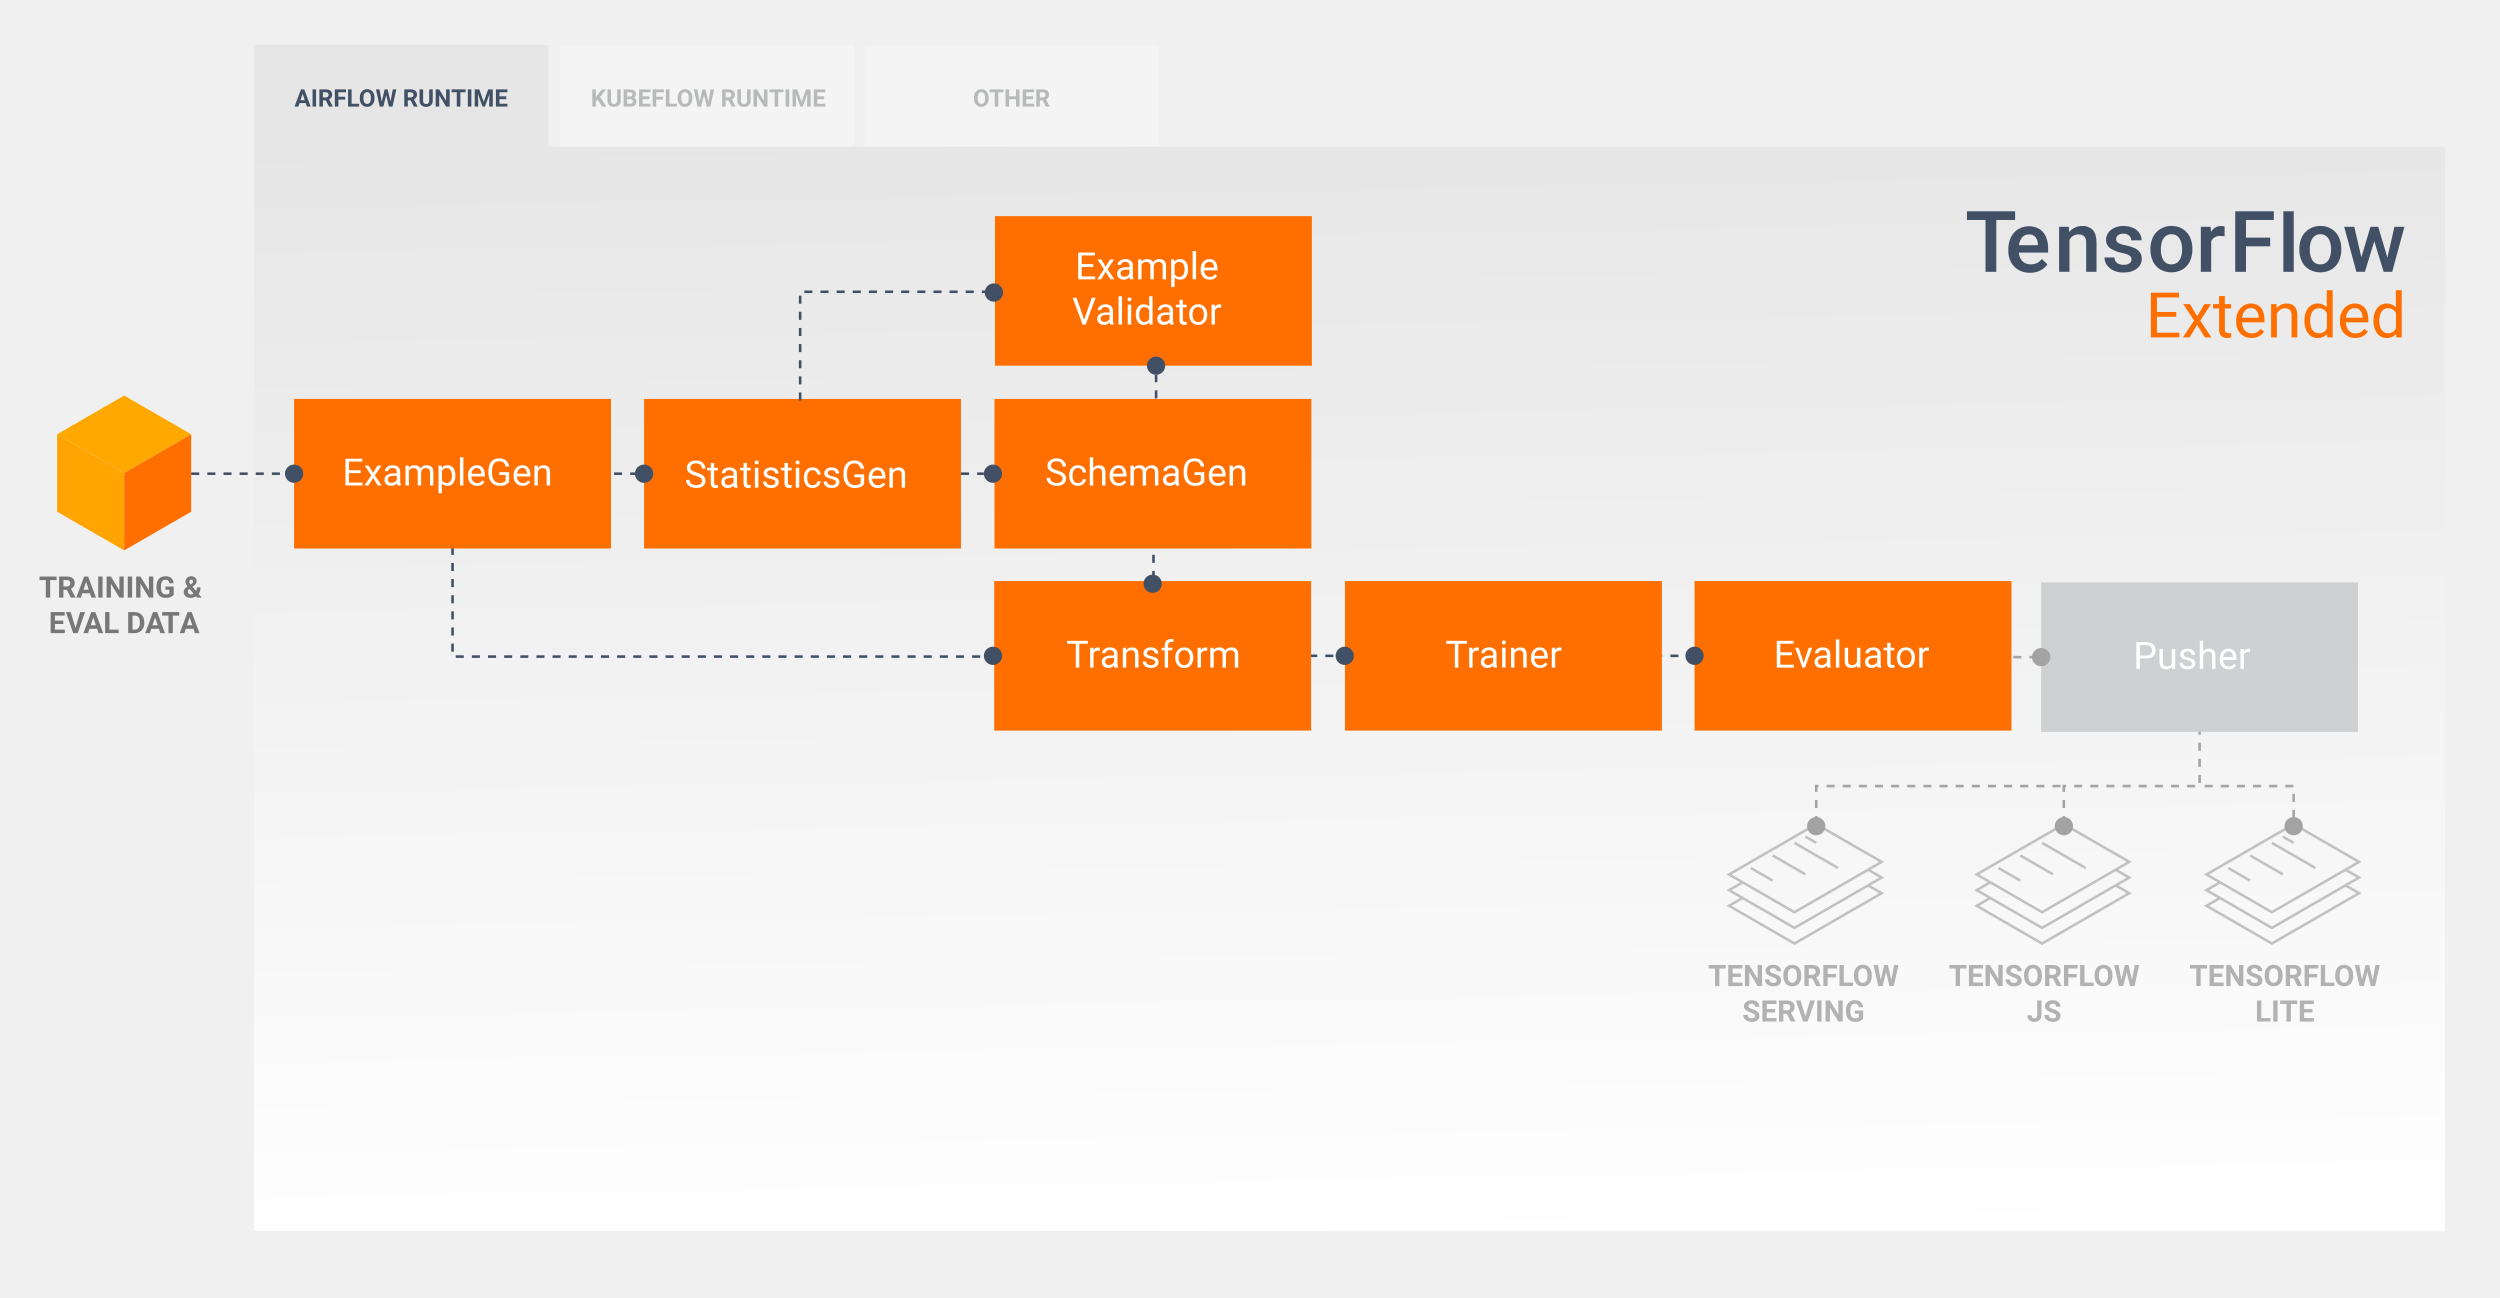
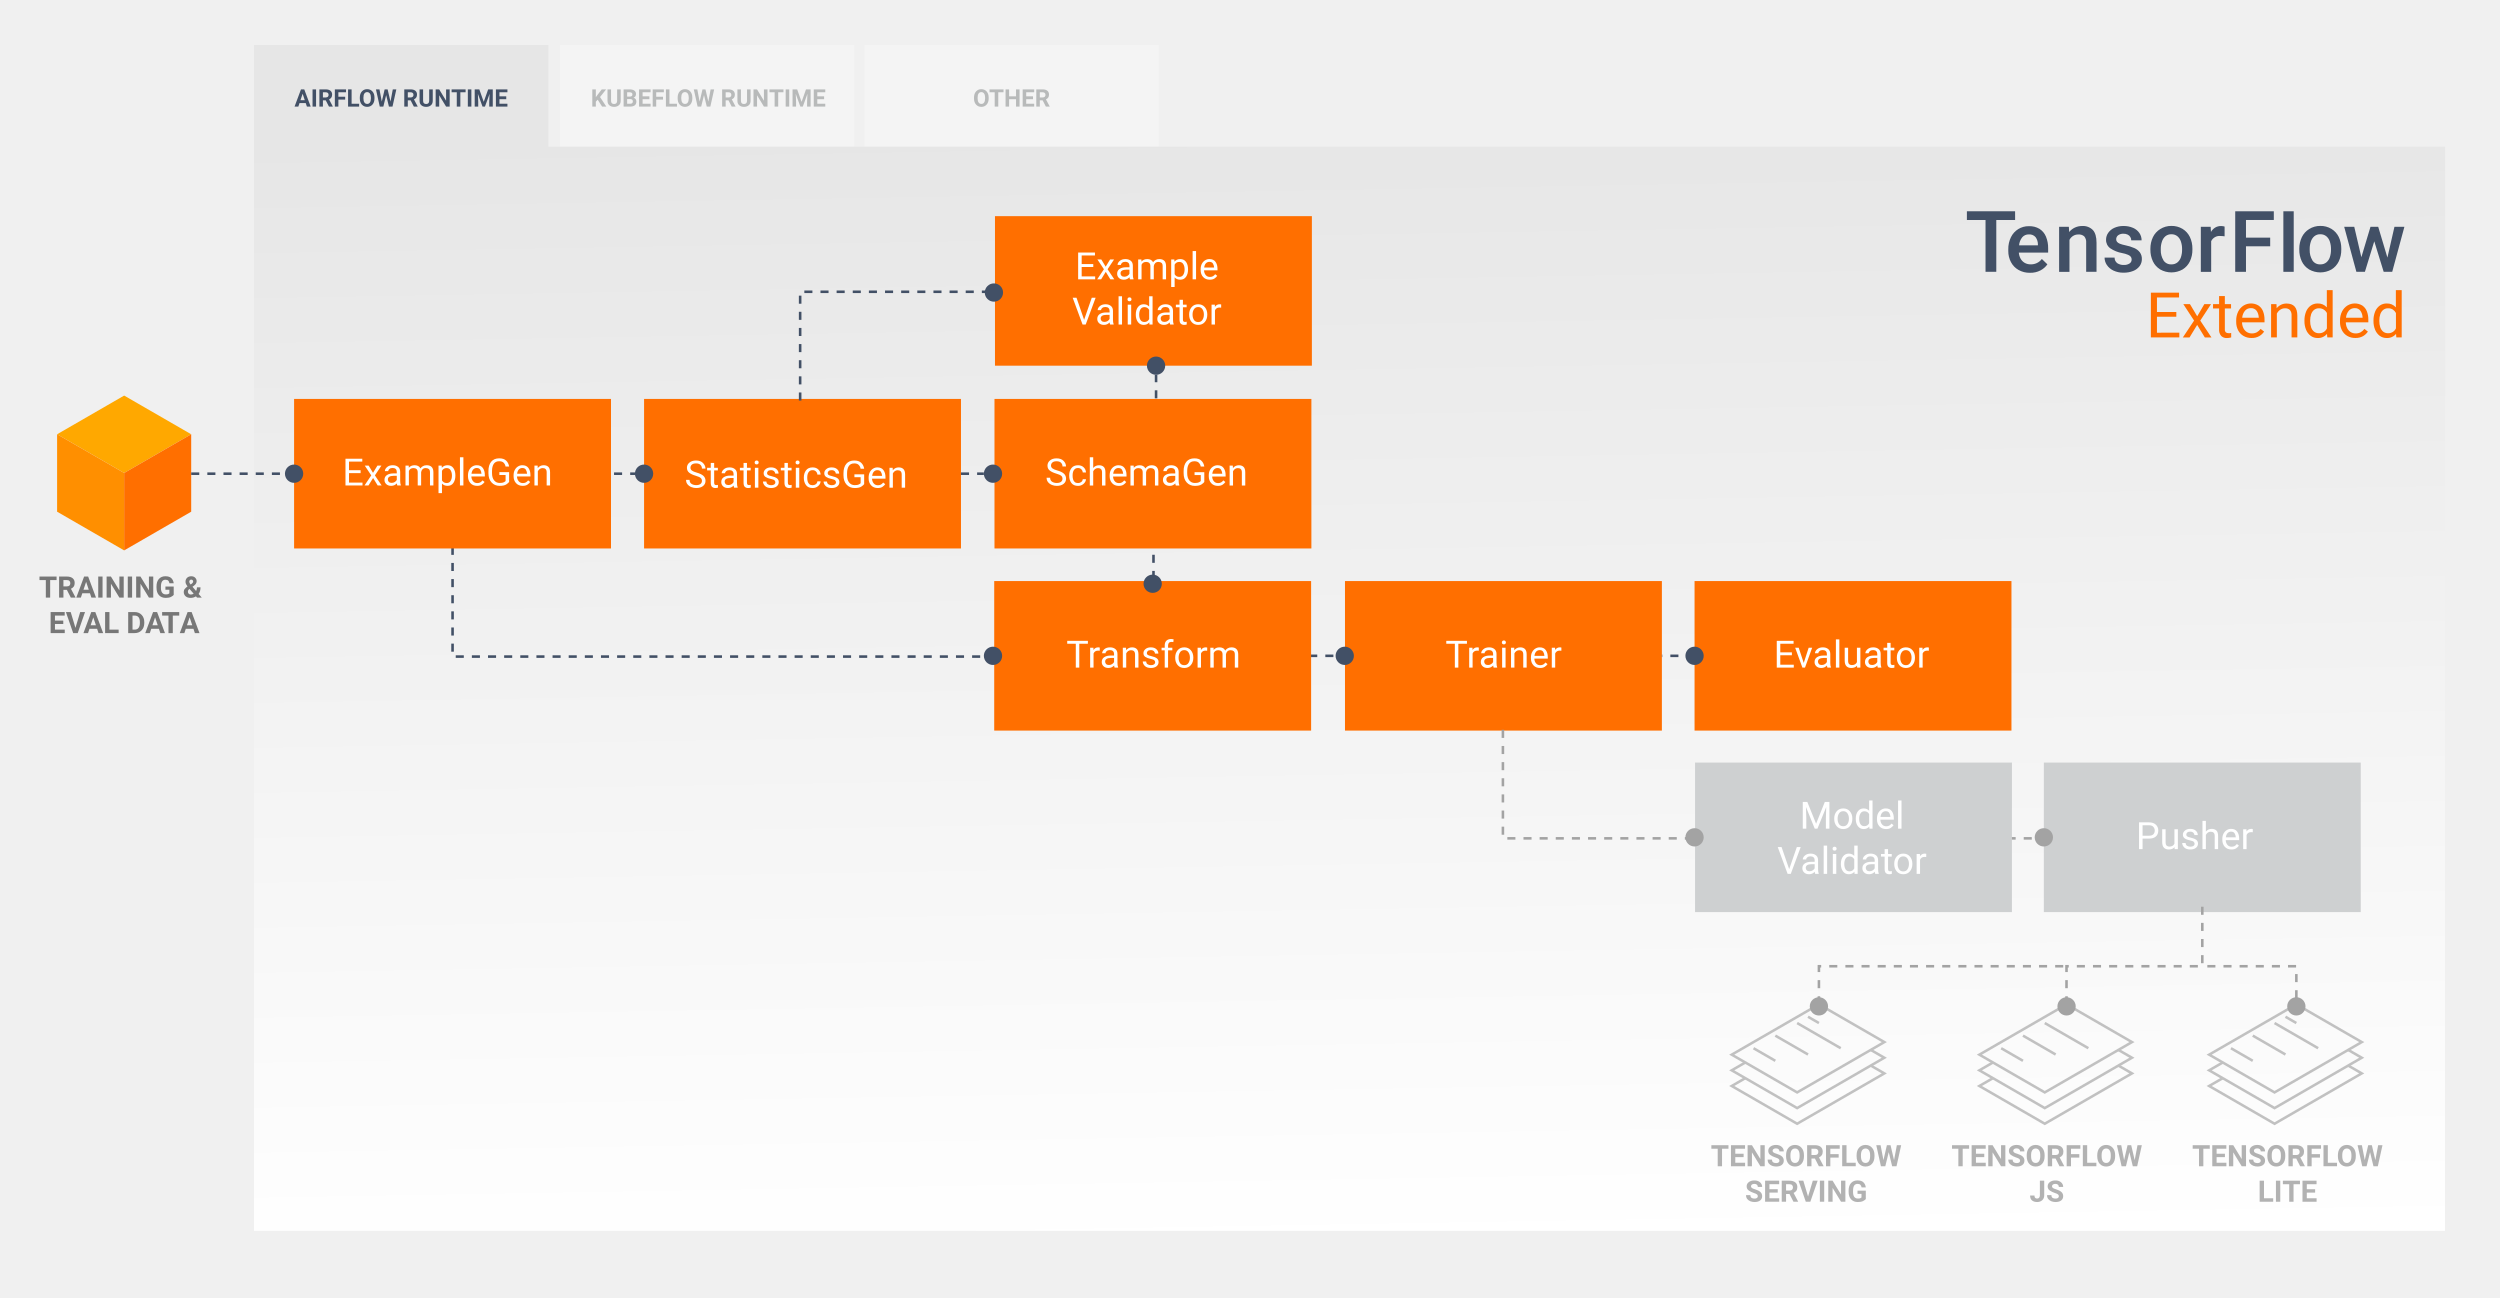
<svg xmlns="http://www.w3.org/2000/svg" id="svg161" viewBox="0 0 929.55 482.34">
  <defs>
-     <style>.cls-1{fill:#f4f4f4;}.cls-2{fill:url(#linear-gradient);}.cls-3{fill:url(#linear-gradient-2);}.cls-4,.cls-9{font-size:11px;}.cls-4{fill:#b2b2b2;}.cls-15,.cls-19,.cls-4,.cls-9{font-family:Roboto-Bold, Roboto;font-weight:700;}.cls-5{letter-spacing:-0.03em;}.cls-6{letter-spacing:0em;}.cls-7{letter-spacing:-0.01em;}.cls-8{letter-spacing:0em;}.cls-9{fill:#777;}.cls-10{letter-spacing:0em;}.cls-11{letter-spacing:0.01em;}.cls-12{letter-spacing:-0.06em;}.cls-13{letter-spacing:-0.01em;}.cls-14{letter-spacing:-0.06em;}.cls-15,.cls-19{font-size:9px;}.cls-15,.cls-26{fill:#425066;}.cls-16{letter-spacing:-0.03em;}.cls-17{letter-spacing:0em;}.cls-18{letter-spacing:0em;}.cls-19{fill:#b8baba;}.cls-20{letter-spacing:0em;}.cls-21{letter-spacing:-0.03em;}.cls-22{letter-spacing:0em;}.cls-23{fill:#ffa800;}.cls-24{fill:#ffa400;}.cls-25{fill:#ff6f00;}.cls-27{font-size:14px;fill:#fff;font-family:Roboto-Regular, Roboto;}.cls-28{letter-spacing:-0.02em;}.cls-29{letter-spacing:-0.01em;}.cls-30,.cls-31,.cls-37,.cls-38{fill:none;stroke-miterlimit:10;stroke-width:0.96px;}.cls-30{stroke:#c1c1c1;}.cls-31{stroke:#425066;}.cls-31,.cls-37,.cls-38{stroke-dasharray:3 3;}.cls-32{letter-spacing:-0.03em;}.cls-33{letter-spacing:-0.02em;}.cls-34{letter-spacing:-0.01em;}.cls-35{letter-spacing:-0.01em;}.cls-36{fill:#a3a3a3;}.cls-37{stroke:#a3a3a3;}.cls-38{stroke:#a5a5a5;}.cls-39{fill:#ced0d1;}</style>
+     <style>.cls-1{fill:#f4f4f4;}.cls-2{fill:url(#linear-gradient);}.cls-3{fill:url(#linear-gradient-2);}.cls-4,.cls-9{font-size:11px;}.cls-4{fill:#b2b2b2;}.cls-15,.cls-19,.cls-4,.cls-9{font-family:Roboto-Bold, Roboto;font-weight:700;}.cls-5{letter-spacing:-0.03em;}.cls-6{letter-spacing:0em;}.cls-7{letter-spacing:-0.01em;}.cls-8{letter-spacing:0em;}.cls-9{fill:#777;}.cls-10{letter-spacing:0em;}.cls-11{letter-spacing:0.01em;}.cls-12{letter-spacing:-0.06em;}.cls-13{letter-spacing:-0.01em;}.cls-14{letter-spacing:-0.06em;}.cls-15,.cls-19{font-size:9px;}.cls-15,.cls-26{fill:#425066;}.cls-16{letter-spacing:-0.03em;}.cls-17{letter-spacing:0em;}.cls-18{letter-spacing:0em;}.cls-19{fill:#b8baba;}.cls-20{letter-spacing:0em;}.cls-21{letter-spacing:-0.03em;}.cls-22{letter-spacing:0em;}.cls-23{fill:#ffa800;}.cls-24{fill:#ff8f00;}.cls-25{fill:#ff6f00;}.cls-27{font-size:14px;fill:#fff;font-family:Roboto-Regular, Roboto;}.cls-28{letter-spacing:-0.02em;}.cls-29{letter-spacing:-0.01em;}.cls-30{fill:#ced0d1;}.cls-31,.cls-32,.cls-37{fill:none;stroke-miterlimit:10;stroke-width:0.96px;}.cls-31{stroke:#c1c1c1;}.cls-32{stroke:#425066;}.cls-32,.cls-37{stroke-dasharray:3 3;}.cls-33{letter-spacing:-0.03em;}.cls-34{letter-spacing:-0.02em;}.cls-35{letter-spacing:-0.01em;}.cls-36{letter-spacing:-0.01em;}.cls-37{stroke:#a3a3a3;}.cls-38{fill:#a3a3a3;}</style>
    <linearGradient id="linear-gradient" x1="498.21" y1="45.51" x2="505.29" y2="463.47" gradientUnits="userSpaceOnUse">
      <stop offset="0" stop-color="#e6e6e6" />
      <stop offset="1" stop-color="#fff" />
    </linearGradient>
    <linearGradient id="linear-gradient-2" x1="94.45" y1="36.36" x2="203.91" y2="36.36" gradientUnits="userSpaceOnUse">
      <stop offset="0" stop-color="#e6e6e6" />
      <stop offset="1" stop-color="#e6e6e6" />
    </linearGradient>
  </defs>
  <rect class="cls-1" x="321.39" y="16.73" width="109.47" height="39.27" />
  <rect class="cls-1" x="208.16" y="16.73" width="109.47" height="39.27" />
  <rect class="cls-2" x="94.45" y="54.52" width="814.66" height="403.14" />
  <rect class="cls-3" x="94.45" y="16.73" width="109.47" height="39.27" />
-   <text class="cls-4" transform="translate(635.1 366.63)">TENSORF<tspan class="cls-5" x="48.16" y="0">L</tspan>
+   <text class="cls-4" transform="translate(636.1 433.63)">TENSORF<tspan class="cls-5" x="48.16" y="0">L</tspan>
    <tspan class="cls-6" x="53.75" y="0">OW</tspan>
    <tspan x="12.73" y="13.2">SE</tspan>
    <tspan class="cls-7" x="25.68" y="13.2">R</tspan>
    <tspan class="cls-8" x="32.58" y="13.2">VING</tspan>
  </text>
  <text class="cls-9" transform="translate(14.46 222.2)">T<tspan class="cls-10" x="6.81" y="0">R</tspan>
    <tspan class="cls-8" x="13.86" y="0">AINING &amp; </tspan>
    <tspan class="cls-11" x="3.66" y="13.2">E</tspan>
    <tspan class="cls-12" x="10" y="13.2">V</tspan>
    <tspan class="cls-8" x="16.52" y="13.2">A</tspan>
    <tspan class="cls-7" x="23.92" y="13.2">L</tspan>
    <tspan x="29.76" y="13.2"> </tspan>
    <tspan class="cls-13" x="32.5" y="13.2">D</tspan>
    <tspan class="cls-14" x="39.5" y="13.2">AT</tspan>
    <tspan x="52.34" y="13.2">A</tspan>
  </text>
  <text class="cls-15" transform="translate(109.49 39.64)">AIRF<tspan class="cls-16" x="19.35" y="0">L</tspan>
    <tspan x="23.92" y="0">OW RU</tspan>
    <tspan class="cls-17" x="51.92" y="0">N</tspan>
    <tspan class="cls-18" x="58.24" y="0">TIME</tspan>
  </text>
  <text class="cls-19" transform="translate(219.65 39.64)">KUBEF<tspan class="cls-16" x="27.37" y="0">L</tspan>
    <tspan class="cls-18" x="31.94" y="0">OW RU</tspan>
    <tspan class="cls-20" x="59.94" y="0">N</tspan>
    <tspan class="cls-18" x="66.26" y="0">TIME</tspan>
  </text>
  <text class="cls-19" transform="translate(361.78 39.64)">
    <tspan class="cls-21">O</tspan>
    <tspan x="5.96" y="0">THER</tspan>
  </text>
-   <text class="cls-4" transform="translate(724.58 366.63)">TENSORF<tspan class="cls-5" x="48.16" y="0">L</tspan>
+   <text class="cls-4" transform="translate(725.58 433.63)">TENSORF<tspan class="cls-5" x="48.16" y="0">L</tspan>
    <tspan class="cls-6" x="53.75" y="0">OW</tspan>
    <tspan x="29.03" y="13.2">JS</tspan>
  </text>
-   <text class="cls-4" transform="translate(814.06 366.63)">TENSORF<tspan class="cls-5" x="48.16" y="0">L</tspan>
+   <text class="cls-4" transform="translate(815.06 433.63)">TENSORF<tspan class="cls-5" x="48.16" y="0">L</tspan>
    <tspan class="cls-6" x="53.75" y="0">OW</tspan>
    <tspan x="24.42" y="13.2">L</tspan>
    <tspan class="cls-22" x="30.38" y="13.2">I</tspan>
    <tspan class="cls-8" x="33.54" y="13.2">TE</tspan>
  </text>
  <polygon class="cls-23" points="21.23 161.47 46.16 147.08 71.09 161.47 46.16 175.86 21.23 161.47" />
  <polygon class="cls-24" points="21.23 161.47 21.23 190.26 46.16 204.65 46.16 175.86 21.23 161.47" />
  <polygon class="cls-25" points="71.09 161.47 71.09 190.26 46.16 204.65 46.16 175.86 71.09 161.47" />
-   <path class="cls-25" d="M810.32,123.68v1.78H799.74V108.81h10.47v1.79H802V116h7.19v1.78H802v5.93Z" />
-   <path class="cls-25" d="M819.61,113.09h2.49l-4,6.1,4.16,6.27h-2.46l-2.85-4.65-2.84,4.65h-2.49l4.18-6.27-4-6.1h2.47l2.7,4.51Z" />
-   <path class="cls-25" d="M829.6,125.46a5.29,5.29,0,0,1-1.64.23,2.8,2.8,0,0,1-2.07-.78,3.4,3.4,0,0,1-.79-2.52V114.7h-2.25v-1.61h2.25v-3h2.14v3h2.31v1.61h-2.31v7.7a1.46,1.46,0,0,0,.37,1.18,1.5,1.5,0,0,0,1,.3,3.4,3.4,0,0,0,.53,0,3.29,3.29,0,0,0,.46-.08Z" />
-   <path class="cls-25" d="M842,119.86h-8.38a5.39,5.39,0,0,0,.48,2.09,3.54,3.54,0,0,0,1.27,1.48,3.3,3.3,0,0,0,1.91.55,3.76,3.76,0,0,0,1.86-.44,4.33,4.33,0,0,0,1.4-1.25l1.3,1A5.4,5.4,0,0,1,840,125a5.53,5.53,0,0,1-2.84.67,5.78,5.78,0,0,1-3-.76,5.18,5.18,0,0,1-2-2.13,6.64,6.64,0,0,1-.71-3.09v-.49a7.23,7.23,0,0,1,.76-3.38,5.48,5.48,0,0,1,2-2.22,5.36,5.36,0,0,1,5.52,0,4.55,4.55,0,0,1,1.69,2.13,8.52,8.52,0,0,1,.55,3.15ZM839.85,118a4.53,4.53,0,0,0-.79-2.43,2.47,2.47,0,0,0-2.17-1,2.76,2.76,0,0,0-2.14.94,4.7,4.7,0,0,0-1.07,2.63h6.17Z" />
-   <path class="cls-25" d="M854.19,117.35v8.11h-2.14v-8.13a2.9,2.9,0,0,0-.61-2.06,2.42,2.42,0,0,0-1.84-.64,3,3,0,0,0-1.77.54,3.78,3.78,0,0,0-1.24,1.44v8.85h-2.14V113.09h2l.07,1.52a4.54,4.54,0,0,1,3.68-1.75Q854.2,112.86,854.19,117.35Z" />
-   <path class="cls-25" d="M867.33,107.89v17.57h-2l-.1-1.31a4.3,4.3,0,0,1-3.53,1.54,4.21,4.21,0,0,1-2.54-.81,5.37,5.37,0,0,1-1.72-2.24,8.3,8.3,0,0,1-.61-3.23v-.24a8.27,8.27,0,0,1,.61-3.3,5,5,0,0,1,1.71-2.22,4.31,4.31,0,0,1,2.58-.79,4.26,4.26,0,0,1,3.42,1.45v-6.42Zm-2.14,14.22v-5.73A3.4,3.4,0,0,0,864,115.1a3.15,3.15,0,0,0-1.75-.47,2.81,2.81,0,0,0-1.84.6,3.39,3.39,0,0,0-1.09,1.63,7.27,7.27,0,0,0-.35,2.31v.24a7.12,7.12,0,0,0,.35,2.3,3.4,3.4,0,0,0,1.08,1.6,2.8,2.8,0,0,0,1.83.6A3.09,3.09,0,0,0,865.19,122.11Z" />
-   <path class="cls-25" d="M880.59,119.86h-8.38a5.39,5.39,0,0,0,.48,2.09,3.54,3.54,0,0,0,1.27,1.48,3.3,3.3,0,0,0,1.91.55,3.76,3.76,0,0,0,1.86-.44,4.44,4.44,0,0,0,1.4-1.25l1.3,1A5.4,5.4,0,0,1,878.6,125a5.53,5.53,0,0,1-2.84.67,5.76,5.76,0,0,1-3-.76,5.18,5.18,0,0,1-2-2.13,6.64,6.64,0,0,1-.71-3.09v-.49a7.11,7.11,0,0,1,.76-3.38,5.53,5.53,0,0,1,2-2.22,5.37,5.37,0,0,1,5.53,0,4.55,4.55,0,0,1,1.69,2.13,8.52,8.52,0,0,1,.55,3.15ZM878.45,118a4.53,4.53,0,0,0-.79-2.43,2.48,2.48,0,0,0-2.18-1,2.75,2.75,0,0,0-2.13.94,4.7,4.7,0,0,0-1.07,2.63h6.17Z" />
-   <path class="cls-25" d="M893,107.89v17.57h-2l-.1-1.31a4.28,4.28,0,0,1-3.52,1.54,4.18,4.18,0,0,1-2.54-.81,5.31,5.31,0,0,1-1.73-2.24,8.3,8.3,0,0,1-.61-3.23v-.24a8.27,8.27,0,0,1,.61-3.3,5,5,0,0,1,1.71-2.22,4.31,4.31,0,0,1,2.58-.79,4.26,4.26,0,0,1,3.42,1.45v-6.42Zm-2.14,14.22v-5.73a3.4,3.4,0,0,0-1.15-1.28,3.15,3.15,0,0,0-1.75-.47,2.81,2.81,0,0,0-1.84.6,3.39,3.39,0,0,0-1.09,1.63,7.27,7.27,0,0,0-.35,2.31v.24a7.12,7.12,0,0,0,.35,2.3,3.4,3.4,0,0,0,1.08,1.6,2.8,2.8,0,0,0,1.83.6A3.09,3.09,0,0,0,890.85,122.11Z" />
-   <path class="cls-26" d="M749.26,81.79h-7v19.28h-4V81.79h-6.92V78.56h17.92Z" />
-   <path class="cls-26" d="M761.54,93.91h-10.9a5.52,5.52,0,0,0,.66,2.28,4,4,0,0,0,1.51,1.54,4.31,4.31,0,0,0,2.22.56,5,5,0,0,0,4.17-2l2.06,2a7.13,7.13,0,0,1-2.54,2.24,8,8,0,0,1-3.93.9,8.29,8.29,0,0,1-4.26-1.06,7.11,7.11,0,0,1-2.8-2.9,8.66,8.66,0,0,1-1-4.13v-.63a10,10,0,0,1,1-4.54,7.35,7.35,0,0,1,2.73-3,7.86,7.86,0,0,1,7.87,0,6.3,6.3,0,0,1,2.4,2.9,10.92,10.92,0,0,1,.8,4.32Zm-3.81-3.07a4.58,4.58,0,0,0-.88-2.67,2.94,2.94,0,0,0-2.5-1,3.12,3.12,0,0,0-2.45,1.05,5.51,5.51,0,0,0-1.19,2.95h7Z" />
-   <path class="cls-26" d="M778.15,85.51q1.38,1.47,1.38,4.77v10.79h-3.85V90.25a3.21,3.21,0,0,0-.72-2.37,3,3,0,0,0-2.2-.71,3.58,3.58,0,0,0-1.93.53,3.79,3.79,0,0,0-1.36,1.47v11.9h-3.85V84.34h3.61l.13,1.94a6.13,6.13,0,0,1,2.13-1.67,6.44,6.44,0,0,1,2.72-.58A5.16,5.16,0,0,1,778.15,85.51Z" />
-   <path class="cls-26" d="M784.63,92.31a3.79,3.79,0,0,1-1.56-3.19,4.42,4.42,0,0,1,.8-2.54,5.48,5.48,0,0,1,2.27-1.86,8,8,0,0,1,3.41-.69,8.63,8.63,0,0,1,3.58.7,5.39,5.39,0,0,1,2.34,1.91,4.74,4.74,0,0,1,.82,2.73h-3.85a2.36,2.36,0,0,0-.33-1.23,2.4,2.4,0,0,0-1-.91,3.45,3.45,0,0,0-1.58-.34,3.08,3.08,0,0,0-2,.59,1.82,1.82,0,0,0-.72,1.47,1.42,1.42,0,0,0,.31.94,2.5,2.5,0,0,0,1,.7,11.91,11.91,0,0,0,2.06.59,16.36,16.36,0,0,1,3.38,1,5.11,5.11,0,0,1,2.07,1.61,4,4,0,0,1,.73,2.47,4.37,4.37,0,0,1-.84,2.63,5.48,5.48,0,0,1-2.39,1.8,9.21,9.21,0,0,1-3.57.64,8.53,8.53,0,0,1-3.81-.8,6.08,6.08,0,0,1-2.44-2.09,4.87,4.87,0,0,1-.83-2.71h3.72a2.48,2.48,0,0,0,1,2.08,4.13,4.13,0,0,0,2.37.66,3.73,3.73,0,0,0,2.19-.55,1.69,1.69,0,0,0,.78-1.46,1.78,1.78,0,0,0-.28-1,2.53,2.53,0,0,0-1.06-.78,11.52,11.52,0,0,0-2.22-.65A11.29,11.29,0,0,1,784.63,92.31Z" />
-   <path class="cls-26" d="M800.5,88.18a7.31,7.31,0,0,1,2.7-3A7.64,7.64,0,0,1,807.35,84a7.72,7.72,0,0,1,4.18,1.11,7.18,7.18,0,0,1,2.7,3,9.81,9.81,0,0,1,.94,4.37v.33a9.81,9.81,0,0,1-.94,4.37,7.13,7.13,0,0,1-2.69,3,8.44,8.44,0,0,1-8.33,0,7.18,7.18,0,0,1-2.71-3,9.94,9.94,0,0,1-.93-4.37v-.33A9.94,9.94,0,0,1,800.5,88.18Zm3.91,8.59a3.32,3.32,0,0,0,3,1.52,3.39,3.39,0,0,0,2.2-.72,4.22,4.22,0,0,0,1.31-1.94,8.14,8.14,0,0,0,.43-2.75v-.33a8.16,8.16,0,0,0-.43-2.74,4.22,4.22,0,0,0-1.32-2,3.44,3.44,0,0,0-2.22-.72,3.37,3.37,0,0,0-2.2.72,4.36,4.36,0,0,0-1.31,2,8.43,8.43,0,0,0-.42,2.74v.33A7,7,0,0,0,804.41,96.77Z" />
-   <path class="cls-26" d="M826.54,84.1a3.25,3.25,0,0,1,.61.13l0,3.64a9.87,9.87,0,0,0-1.53-.13,3.42,3.42,0,0,0-3.46,1.94v11.39h-3.85V84.34h3.66l.11,1.89a4.63,4.63,0,0,1,1.58-1.62,4.24,4.24,0,0,1,2.91-.51Z" />
+   <path class="cls-25" d="M810.32,123.68v1.78H799.74V108.81h10.47v1.8H802V116h7.2v1.78H802v5.93Z" />
+   <path class="cls-25" d="M819.61,113.09h2.49l-4,6.11,4.16,6.27h-2.46l-2.85-4.66-2.84,4.66h-2.49l4.18-6.27-4-6.11h2.47l2.7,4.52Z" />
+   <path class="cls-25" d="M829.6,125.46a5.47,5.47,0,0,1-1.64.23,2.82,2.82,0,0,1-2.08-.78,3.46,3.46,0,0,1-.78-2.53V114.7h-2.25v-1.61h2.25v-3h2.14v3h2.31v1.61h-2.31v7.7a1.5,1.5,0,0,0,.37,1.18,1.51,1.51,0,0,0,1,.3,3.8,3.8,0,0,0,.53,0l.46-.09Z" />
+   <path class="cls-25" d="M842,119.86h-8.37a5.18,5.18,0,0,0,.48,2.09,3.58,3.58,0,0,0,1.26,1.48,3.38,3.38,0,0,0,1.92.54,3.77,3.77,0,0,0,1.86-.43,4.53,4.53,0,0,0,1.4-1.25l1.29,1A5.4,5.4,0,0,1,840,125a5.54,5.54,0,0,1-2.84.67,5.74,5.74,0,0,1-3-.77,5.19,5.19,0,0,1-2-2.13,6.63,6.63,0,0,1-.7-3.09v-.49a7.21,7.21,0,0,1,.76-3.38,5.54,5.54,0,0,1,2-2.21,5.34,5.34,0,0,1,5.53,0,4.57,4.57,0,0,1,1.69,2.13,8.37,8.37,0,0,1,.55,3.15ZM839.85,118a4.63,4.63,0,0,0-.78-2.43,2.49,2.49,0,0,0-2.18-1,2.77,2.77,0,0,0-2.13.93,4.69,4.69,0,0,0-1.07,2.64h6.17Z" />
+   <path class="cls-25" d="M854.19,117.35v8.11h-2.14v-8.13a2.91,2.91,0,0,0-.61-2.06,2.44,2.44,0,0,0-1.85-.64,3.05,3.05,0,0,0-1.77.54,3.78,3.78,0,0,0-1.24,1.44v8.85h-2.14V113.09h2l.07,1.52a4.71,4.71,0,0,1,1.61-1.29,4.66,4.66,0,0,1,2.07-.46Q854.19,112.86,854.19,117.35Z" />
+   <path class="cls-25" d="M867.33,107.89v17.57h-2l-.1-1.32a4.29,4.29,0,0,1-3.52,1.54,4.19,4.19,0,0,1-2.54-.81,5.27,5.27,0,0,1-1.72-2.24,8.12,8.12,0,0,1-.61-3.23v-.24a8.41,8.41,0,0,1,.61-3.31,5.07,5.07,0,0,1,1.72-2.22,4.33,4.33,0,0,1,2.57-.79,4.25,4.25,0,0,1,3.42,1.45v-6.42Zm-2.14,14.22v-5.73A3.44,3.44,0,0,0,864,115.1a3.11,3.11,0,0,0-1.74-.47,2.83,2.83,0,0,0-1.85.6,3.48,3.48,0,0,0-1.09,1.63,7.17,7.17,0,0,0-.35,2.31v.24a7,7,0,0,0,.35,2.29,3.47,3.47,0,0,0,1.08,1.61,2.81,2.81,0,0,0,1.83.59A3.09,3.09,0,0,0,865.19,122.11Z" />
+   <path class="cls-25" d="M880.59,119.86h-8.37a5.18,5.18,0,0,0,.48,2.09,3.58,3.58,0,0,0,1.26,1.48,3.38,3.38,0,0,0,1.92.54,3.77,3.77,0,0,0,1.86-.43,4.53,4.53,0,0,0,1.4-1.25l1.29,1A5.4,5.4,0,0,1,878.6,125a5.54,5.54,0,0,1-2.84.67,5.74,5.74,0,0,1-3-.77,5.19,5.19,0,0,1-2-2.13,6.63,6.63,0,0,1-.7-3.09v-.49a7.21,7.21,0,0,1,.76-3.38,5.54,5.54,0,0,1,2-2.21,5.34,5.34,0,0,1,5.53,0,4.57,4.57,0,0,1,1.69,2.13,8.37,8.37,0,0,1,.55,3.15ZM878.45,118a4.63,4.63,0,0,0-.78-2.43,2.49,2.49,0,0,0-2.18-1,2.77,2.77,0,0,0-2.13.93,4.69,4.69,0,0,0-1.07,2.64h6.17Z" />
+   <path class="cls-25" d="M893,107.89v17.57h-2l-.1-1.32a4.29,4.29,0,0,1-3.52,1.54,4.19,4.19,0,0,1-2.54-.81,5.27,5.27,0,0,1-1.72-2.24,8.12,8.12,0,0,1-.61-3.23v-.24a8.41,8.41,0,0,1,.61-3.31,5.07,5.07,0,0,1,1.72-2.22,4.33,4.33,0,0,1,2.57-.79,4.25,4.25,0,0,1,3.42,1.45v-6.42Zm-2.14,14.22v-5.73a3.44,3.44,0,0,0-1.15-1.28,3.11,3.11,0,0,0-1.74-.47,2.83,2.83,0,0,0-1.85.6,3.48,3.48,0,0,0-1.09,1.63,7.17,7.17,0,0,0-.35,2.31v.24a7,7,0,0,0,.35,2.29,3.47,3.47,0,0,0,1.08,1.61,2.81,2.81,0,0,0,1.83.59A3.09,3.09,0,0,0,890.85,122.11Z" />
+   <path class="cls-26" d="M749.26,81.79h-7v19.28h-4V81.79h-6.93V78.56h17.92Z" />
+   <path class="cls-26" d="M761.54,93.91h-10.9a5.52,5.52,0,0,0,.66,2.27,4.06,4.06,0,0,0,1.51,1.55,4.31,4.31,0,0,0,2.22.56,5,5,0,0,0,4.17-2l2.06,2a7.19,7.19,0,0,1-2.54,2.24,8,8,0,0,1-3.93.9,8.35,8.35,0,0,1-4.27-1.06,7.17,7.17,0,0,1-2.8-2.9,8.68,8.68,0,0,1-1-4.13v-.63a9.92,9.92,0,0,1,1-4.54,7.36,7.36,0,0,1,2.72-3,7.28,7.28,0,0,1,3.9-1.07,7.19,7.19,0,0,1,4,1,6.3,6.3,0,0,1,2.4,2.9,10.92,10.92,0,0,1,.8,4.32Zm-3.8-3.08a4.62,4.62,0,0,0-.88-2.67,3,3,0,0,0-2.5-1,3.1,3.1,0,0,0-2.44,1.05,5.5,5.5,0,0,0-1.19,3h7Z" />
+   <path class="cls-26" d="M778.15,85.51q1.38,1.48,1.38,4.77v10.79h-3.85V90.25a3.23,3.23,0,0,0-.72-2.37,3,3,0,0,0-2.2-.7,3.6,3.6,0,0,0-1.93.53,3.83,3.83,0,0,0-1.36,1.47v11.91h-3.85V84.34h3.62l.12,1.93a6.12,6.12,0,0,1,2.13-1.66,6.33,6.33,0,0,1,2.72-.58A5.13,5.13,0,0,1,778.15,85.51Z" />
+   <path class="cls-26" d="M784.63,92.31a3.78,3.78,0,0,1-1.56-3.19,4.42,4.42,0,0,1,.8-2.54,5.46,5.46,0,0,1,2.27-1.86,8,8,0,0,1,3.41-.69,8.55,8.55,0,0,1,3.58.7,5.5,5.5,0,0,1,2.34,1.91,4.77,4.77,0,0,1,.82,2.73h-3.85a2.35,2.35,0,0,0-1.31-2.13,3.36,3.36,0,0,0-1.58-.34,3.1,3.1,0,0,0-2,.59,1.83,1.83,0,0,0-.71,1.47,1.49,1.49,0,0,0,.3.94,2.54,2.54,0,0,0,1,.7,12,12,0,0,0,2.06.59,16.32,16.32,0,0,1,3.39,1.05,5.19,5.19,0,0,1,2.07,1.61,4.07,4.07,0,0,1,.73,2.47,4.36,4.36,0,0,1-.84,2.63,5.44,5.44,0,0,1-2.39,1.8,9.27,9.27,0,0,1-3.57.64,8.41,8.41,0,0,1-3.8-.8,6.05,6.05,0,0,1-2.44-2.09,4.88,4.88,0,0,1-.83-2.71h3.73a2.47,2.47,0,0,0,1,2.07,4.13,4.13,0,0,0,2.37.66,3.76,3.76,0,0,0,2.19-.55,1.7,1.7,0,0,0,.78-1.46,1.77,1.77,0,0,0-.28-1,2.48,2.48,0,0,0-1.06-.77,10.81,10.81,0,0,0-2.22-.65A11.21,11.21,0,0,1,784.63,92.31Z" />
+   <path class="cls-26" d="M800.5,88.18a7.21,7.21,0,0,1,2.7-3A7.64,7.64,0,0,1,807.35,84a7.73,7.73,0,0,1,4.18,1.11,7.2,7.2,0,0,1,2.71,3,9.92,9.92,0,0,1,.94,4.38v.32a9.92,9.92,0,0,1-.94,4.38,7.16,7.16,0,0,1-2.7,3,8.44,8.44,0,0,1-8.33,0,7.14,7.14,0,0,1-2.71-3,9.91,9.91,0,0,1-.94-4.38v-.32A9.91,9.91,0,0,1,800.5,88.18Zm3.9,8.6a3.31,3.31,0,0,0,3,1.52,3.39,3.39,0,0,0,2.2-.72,4.2,4.2,0,0,0,1.31-1.94,8.34,8.34,0,0,0,.43-2.75v-.32a8.36,8.36,0,0,0-.43-2.74,4.23,4.23,0,0,0-1.32-2,3.42,3.42,0,0,0-2.23-.73,3.34,3.34,0,0,0-2.2.73,4.28,4.28,0,0,0-1.31,2,8.35,8.35,0,0,0-.43,2.74v.32A7,7,0,0,0,804.41,96.77Z" />
+   <path class="cls-26" d="M826.54,84.1a3.14,3.14,0,0,1,.61.14l0,3.63a9.68,9.68,0,0,0-1.53-.12,3.43,3.43,0,0,0-3.46,1.93v11.4h-3.85V84.34h3.66l.11,1.89a4.67,4.67,0,0,1,1.58-1.62,4.12,4.12,0,0,1,2.18-.57A5,5,0,0,1,826.54,84.1Z" />
  <path class="cls-26" d="M835.1,81.79v6.57h9v3.22h-9v9.49h-4V78.56h14.35v3.23Z" />
  <path class="cls-26" d="M849,101.07V78.56h3.85v22.51Z" />
-   <path class="cls-26" d="M855.87,88.18a7.18,7.18,0,0,1,2.7-3A7.6,7.6,0,0,1,862.71,84a7.75,7.75,0,0,1,4.19,1.11,7.18,7.18,0,0,1,2.7,3,9.94,9.94,0,0,1,.94,4.37v.33a9.94,9.94,0,0,1-.94,4.37,7.09,7.09,0,0,1-2.7,3,8.42,8.42,0,0,1-8.32,0,7.11,7.11,0,0,1-2.71-3,9.94,9.94,0,0,1-.93-4.37v-.33A9.94,9.94,0,0,1,855.87,88.18Zm3.91,8.59a3.29,3.29,0,0,0,3,1.52,3.41,3.41,0,0,0,2.21-.72,4.22,4.22,0,0,0,1.31-1.94,8.4,8.4,0,0,0,.43-2.75v-.33a8.42,8.42,0,0,0-.43-2.74,4.22,4.22,0,0,0-1.32-2,3.45,3.45,0,0,0-2.23-.72,3.34,3.34,0,0,0-2.19.72,4.28,4.28,0,0,0-1.31,2,8.43,8.43,0,0,0-.42,2.74v.33A7,7,0,0,0,859.78,96.77Z" />
-   <path class="cls-26" d="M894,84.34l-4.53,16.73h-3.17L882.8,89.72l-3.48,11.35h-3.17l-4.53-16.73h3.74L878,95.64l3.39-11.3h2.88l3.41,11.44,2.62-11.44Z" />
+   <path class="cls-26" d="M855.87,88.18a7.21,7.21,0,0,1,2.7-3A7.64,7.64,0,0,1,862.71,84a7.73,7.73,0,0,1,4.18,1.11,7.2,7.2,0,0,1,2.71,3,9.92,9.92,0,0,1,.94,4.38v.32a9.92,9.92,0,0,1-.94,4.38,7.16,7.16,0,0,1-2.7,3,8.44,8.44,0,0,1-8.33,0,7.14,7.14,0,0,1-2.71-3,9.91,9.91,0,0,1-.94-4.38v-.32A9.91,9.91,0,0,1,855.87,88.18Zm3.9,8.6a3.31,3.31,0,0,0,3,1.52,3.39,3.39,0,0,0,2.2-.72,4.2,4.2,0,0,0,1.31-1.94,8.34,8.34,0,0,0,.43-2.75v-.32a8.36,8.36,0,0,0-.43-2.74,4.23,4.23,0,0,0-1.32-2,3.42,3.42,0,0,0-2.23-.73,3.34,3.34,0,0,0-2.2.73,4.28,4.28,0,0,0-1.31,2,8.35,8.35,0,0,0-.43,2.74v.32A7,7,0,0,0,859.78,96.77Z" />
+   <path class="cls-26" d="M894,84.34l-4.53,16.73h-3.17L882.8,89.72l-3.48,11.35h-3.17l-4.53-16.73h3.74L878,95.64l3.39-11.3h2.88l3.42,11.44,2.61-11.44Z" />
  <rect class="cls-25" x="239.48" y="148.33" width="117.83" height="55.6" />
  <text class="cls-27" transform="translate(254.54 181.32)">StatisticsGen</text>
  <rect class="cls-25" x="369.77" y="148.33" width="117.83" height="55.6" />
  <text class="cls-27" transform="translate(388.6 180.52)">SchemaGen</text>
  <rect class="cls-25" x="369.95" y="80.37" width="117.83" height="55.6" />
  <text class="cls-27" transform="translate(399.72 103.86)">Example<tspan class="cls-28" x="-1.08" y="16.8">V</tspan>
    <tspan x="7.51" y="16.8">alida</tspan>
    <tspan class="cls-29" x="37.43" y="16.8">t</tspan>
    <tspan x="41.81" y="16.8">or</tspan>
  </text>
-   <polyline class="cls-30" points="872.1 329.2 877.14 332.11 844.72 350.83 820.41 336.79 825.45 333.88" />
-   <polyline class="cls-30" points="872.1 323.38 877.14 326.29 844.72 345.01 820.41 330.97 825.45 328.06" />
-   <polygon class="cls-30" points="820.41 325.14 852.83 306.43 877.14 320.47 844.72 339.18 820.41 325.14" />
-   <line class="cls-30" x1="844.72" y1="313.39" x2="860.93" y2="322.75" />
-   <line class="cls-30" x1="836.62" y1="318.07" x2="848.78" y2="325.09" />
-   <line class="cls-30" x1="828.51" y1="322.75" x2="836.62" y2="327.43" />
-   <line class="cls-30" x1="848.78" y1="311.05" x2="852.83" y2="313.39" />
-   <polyline class="cls-30" points="786.66 329.2 791.7 332.11 759.28 350.83 734.97 336.79 740.01 333.88" />
-   <polyline class="cls-30" points="786.66 323.38 791.7 326.29 759.28 345.01 734.97 330.97 740.01 328.06" />
-   <polygon class="cls-30" points="734.97 325.14 767.39 306.43 791.7 320.47 759.28 339.18 734.97 325.14" />
-   <line class="cls-30" x1="759.28" y1="313.39" x2="775.49" y2="322.75" />
-   <line class="cls-30" x1="751.18" y1="318.07" x2="763.33" y2="325.09" />
-   <line class="cls-30" x1="743.07" y1="322.75" x2="751.18" y2="327.43" />
-   <polyline class="cls-30" points="694.59 329.2 699.63 332.11 667.21 350.83 642.89 336.79 647.93 333.88" />
-   <polyline class="cls-30" points="694.59 323.38 699.63 326.29 667.21 345.01 642.89 330.97 647.93 328.06" />
-   <polygon class="cls-30" points="642.89 325.14 675.31 306.43 699.63 320.47 667.21 339.18 642.89 325.14" />
-   <line class="cls-30" x1="667.21" y1="313.39" x2="683.42" y2="322.75" />
-   <line class="cls-30" x1="659.1" y1="318.07" x2="671.26" y2="325.09" />
-   <line class="cls-30" x1="651" y1="322.75" x2="659.1" y2="327.43" />
-   <line class="cls-30" x1="671.26" y1="311.05" x2="675.31" y2="313.39" />
-   <line class="cls-31" x1="486.78" y1="243.85" x2="500" y2="243.85" />
-   <line class="cls-31" x1="71.09" y1="176.13" x2="109.35" y2="176.13" />
+   <rect class="cls-30" x="759.94" y="283.54" width="117.83" height="55.6" />
+   <text class="cls-27" transform="translate(794.18 315.72)">Pusher</text>
+   <polyline class="cls-31" points="873.1 396.2 878.14 399.11 845.72 417.83 821.41 403.79 826.45 400.88" />
+   <polyline class="cls-31" points="873.1 390.38 878.14 393.29 845.72 412.01 821.41 397.97 826.45 395.06" />
+   <polygon class="cls-31" points="821.41 392.14 853.83 373.43 878.14 387.47 845.72 406.18 821.41 392.14" />
+   <line class="cls-31" x1="845.72" y1="380.39" x2="861.93" y2="389.75" />
+   <line class="cls-31" x1="837.62" y1="385.07" x2="849.78" y2="392.09" />
+   <line class="cls-31" x1="829.51" y1="389.75" x2="837.62" y2="394.43" />
+   <line class="cls-31" x1="849.78" y1="378.05" x2="853.83" y2="380.39" />
+   <polyline class="cls-31" points="787.66 396.2 792.7 399.11 760.28 417.83 735.97 403.79 741.01 400.88" />
+   <polyline class="cls-31" points="787.66 390.38 792.7 393.29 760.28 412.01 735.97 397.97 741.01 395.06" />
+   <polygon class="cls-31" points="735.97 392.14 768.39 373.43 792.7 387.47 760.28 406.18 735.97 392.14" />
+   <line class="cls-31" x1="760.28" y1="380.39" x2="776.49" y2="389.75" />
+   <line class="cls-31" x1="752.18" y1="385.07" x2="764.33" y2="392.09" />
+   <line class="cls-31" x1="744.07" y1="389.75" x2="752.18" y2="394.43" />
+   <polyline class="cls-31" points="695.59 396.2 700.63 399.11 668.21 417.83 643.89 403.79 648.93 400.88" />
+   <polyline class="cls-31" points="695.59 390.38 700.63 393.29 668.21 412.01 643.89 397.97 648.93 395.06" />
+   <polygon class="cls-31" points="643.89 392.14 676.31 373.43 700.63 387.47 668.21 406.18 643.89 392.14" />
+   <line class="cls-31" x1="668.21" y1="380.39" x2="684.42" y2="389.75" />
+   <line class="cls-31" x1="660.1" y1="385.07" x2="672.26" y2="392.09" />
+   <line class="cls-31" x1="652" y1="389.75" x2="660.1" y2="394.43" />
+   <line class="cls-31" x1="672.26" y1="378.05" x2="676.31" y2="380.39" />
+   <line class="cls-32" x1="486.78" y1="243.85" x2="500" y2="243.85" />
+   <line class="cls-32" x1="71.09" y1="176.13" x2="109.35" y2="176.13" />
  <rect class="cls-25" x="369.67" y="216.05" width="117.83" height="55.6" />
  <text class="cls-27" transform="translate(396.47 248.23)">
-     <tspan class="cls-32">T</tspan>
-     <tspan class="cls-33" x="7.9" y="0">r</tspan>
+     <tspan class="cls-33">T</tspan>
+     <tspan class="cls-34" x="7.9" y="0">r</tspan>
    <tspan x="12.43" y="0">ansform</tspan>
  </text>
  <rect class="cls-25" x="500.09" y="216.05" width="117.83" height="55.6" />
  <text class="cls-27" transform="translate(537.41 248.23)">
-     <tspan class="cls-32">T</tspan>
-     <tspan class="cls-33" x="7.9" y="0">r</tspan>
+     <tspan class="cls-33">T</tspan>
+     <tspan class="cls-34" x="7.9" y="0">r</tspan>
    <tspan x="12.43" y="0">ainer</tspan>
  </text>
  <rect class="cls-25" x="630.07" y="216.05" width="117.83" height="55.6" />
  <text class="cls-27" transform="translate(659.48 248.23)">
-     <tspan class="cls-34">E</tspan>
-     <tspan class="cls-35" x="7.78" y="0">v</tspan>
+     <tspan class="cls-35">E</tspan>
+     <tspan class="cls-36" x="7.78" y="0">v</tspan>
    <tspan x="14.46" y="0">alua</tspan>
    <tspan class="cls-29" x="40.8" y="0">t</tspan>
    <tspan x="45.18" y="0">or</tspan>
  </text>
-   <polyline class="cls-31" points="370.45 244.13 168.27 244.13 168.27 203.33" />
-   <line class="cls-31" x1="222.31" y1="176.13" x2="236.16" y2="176.13" />
-   <line class="cls-31" x1="357.31" y1="176.13" x2="365.82" y2="176.13" />
+   <polyline class="cls-37" points="558.81 271.37 558.81 311.72 761.75 311.72" />
+   <rect class="cls-30" x="630.25" y="283.54" width="117.83" height="55.6" />
+   <text class="cls-27" transform="translate(669.15 308.12)">Model<tspan class="cls-28" x="-8.35" y="16.8">V</tspan>
+     <tspan x="0.25" y="16.8">alida</tspan>
+     <tspan class="cls-29" x="30.17" y="16.8">t</tspan>
+     <tspan x="34.54" y="16.8">or</tspan>
+   </text>
+   <polyline class="cls-32" points="370.45 244.13 168.27 244.13 168.27 203.33" />
+   <line class="cls-32" x1="222.31" y1="176.13" x2="236.16" y2="176.13" />
+   <line class="cls-32" x1="357.31" y1="176.13" x2="365.82" y2="176.13" />
  <circle class="cls-26" cx="239.48" cy="176.13" r="3.4" />
  <circle class="cls-26" cx="369.22" cy="176.13" r="3.4" />
  <circle class="cls-26" cx="429.85" cy="135.97" r="3.4" />
  <circle class="cls-26" cx="369.22" cy="243.85" r="3.4" />
  <circle class="cls-26" cx="428.59" cy="217.05" r="3.4" />
  <circle class="cls-26" cx="500" cy="243.85" r="3.4" />
  <circle class="cls-26" cx="630.07" cy="243.85" r="3.4" />
-   <circle class="cls-36" cx="675.31" cy="307.19" r="3.4" />
-   <circle class="cls-36" cx="767.39" cy="307.19" r="3.4" />
-   <circle class="cls-36" cx="852.83" cy="307.19" r="3.4" />
+   <circle class="cls-38" cx="630.07" cy="311.34" r="3.4" />
+   <circle class="cls-38" cx="676.31" cy="374.19" r="3.4" />
+   <circle class="cls-38" cx="768.39" cy="374.19" r="3.4" />
+   <circle class="cls-38" cx="853.83" cy="374.19" r="3.4" />
+   <circle class="cls-38" cx="759.94" cy="311.34" r="3.4" />
  <rect class="cls-25" x="109.35" y="148.33" width="117.83" height="55.6" />
  <text class="cls-27" transform="translate(127.3 180.51)">ExampleGen</text>
  <circle class="cls-26" cx="109.35" cy="176.13" r="3.4" />
-   <polyline class="cls-37" points="817.86 270.14 817.86 292.27 852.83 292.27 852.83 306.43" />
-   <polyline class="cls-37" points="767.37 306.43 767.37 292.27 817.86 292.27" />
-   <polyline class="cls-37" points="675.31 306.43 675.31 292.27 767.37 292.27" />
-   <line class="cls-31" x1="429.85" y1="148.12" x2="429.85" y2="139.37" />
-   <line class="cls-31" x1="428.89" y1="215.27" x2="428.89" y2="203.72" />
-   <line class="cls-31" x1="630.07" y1="243.85" x2="617.93" y2="243.85" />
+   <polyline class="cls-37" points="818.86 337.14 818.86 359.27 853.83 359.27 853.83 373.43" />
+   <polyline class="cls-37" points="768.37 373.43 768.37 359.27 818.86 359.27" />
+   <polyline class="cls-37" points="676.31 373.43 676.31 359.27 768.37 359.27" />
+   <line class="cls-32" x1="429.85" y1="148.12" x2="429.85" y2="139.37" />
+   <line class="cls-32" x1="428.89" y1="215.27" x2="428.89" y2="203.72" />
+   <line class="cls-32" x1="630.07" y1="243.85" x2="617.93" y2="243.85" />
  <circle class="cls-26" cx="369.56" cy="108.77" r="3.4" />
-   <polyline class="cls-31" points="297.51 148.93 297.51 108.49 369.06 108.49" />
-   <line class="cls-38" x1="748.59" y1="244.34" x2="762.79" y2="244.34" />
-   <rect class="cls-39" x="758.94" y="216.54" width="117.83" height="55.6" />
-   <text class="cls-27" transform="translate(793.18 248.72)">Pusher</text>
-   <circle class="cls-36" cx="758.94" cy="244.34" r="3.4" />
+   <polyline class="cls-32" points="297.51 148.93 297.51 108.49 369.06 108.49" />
</svg>
